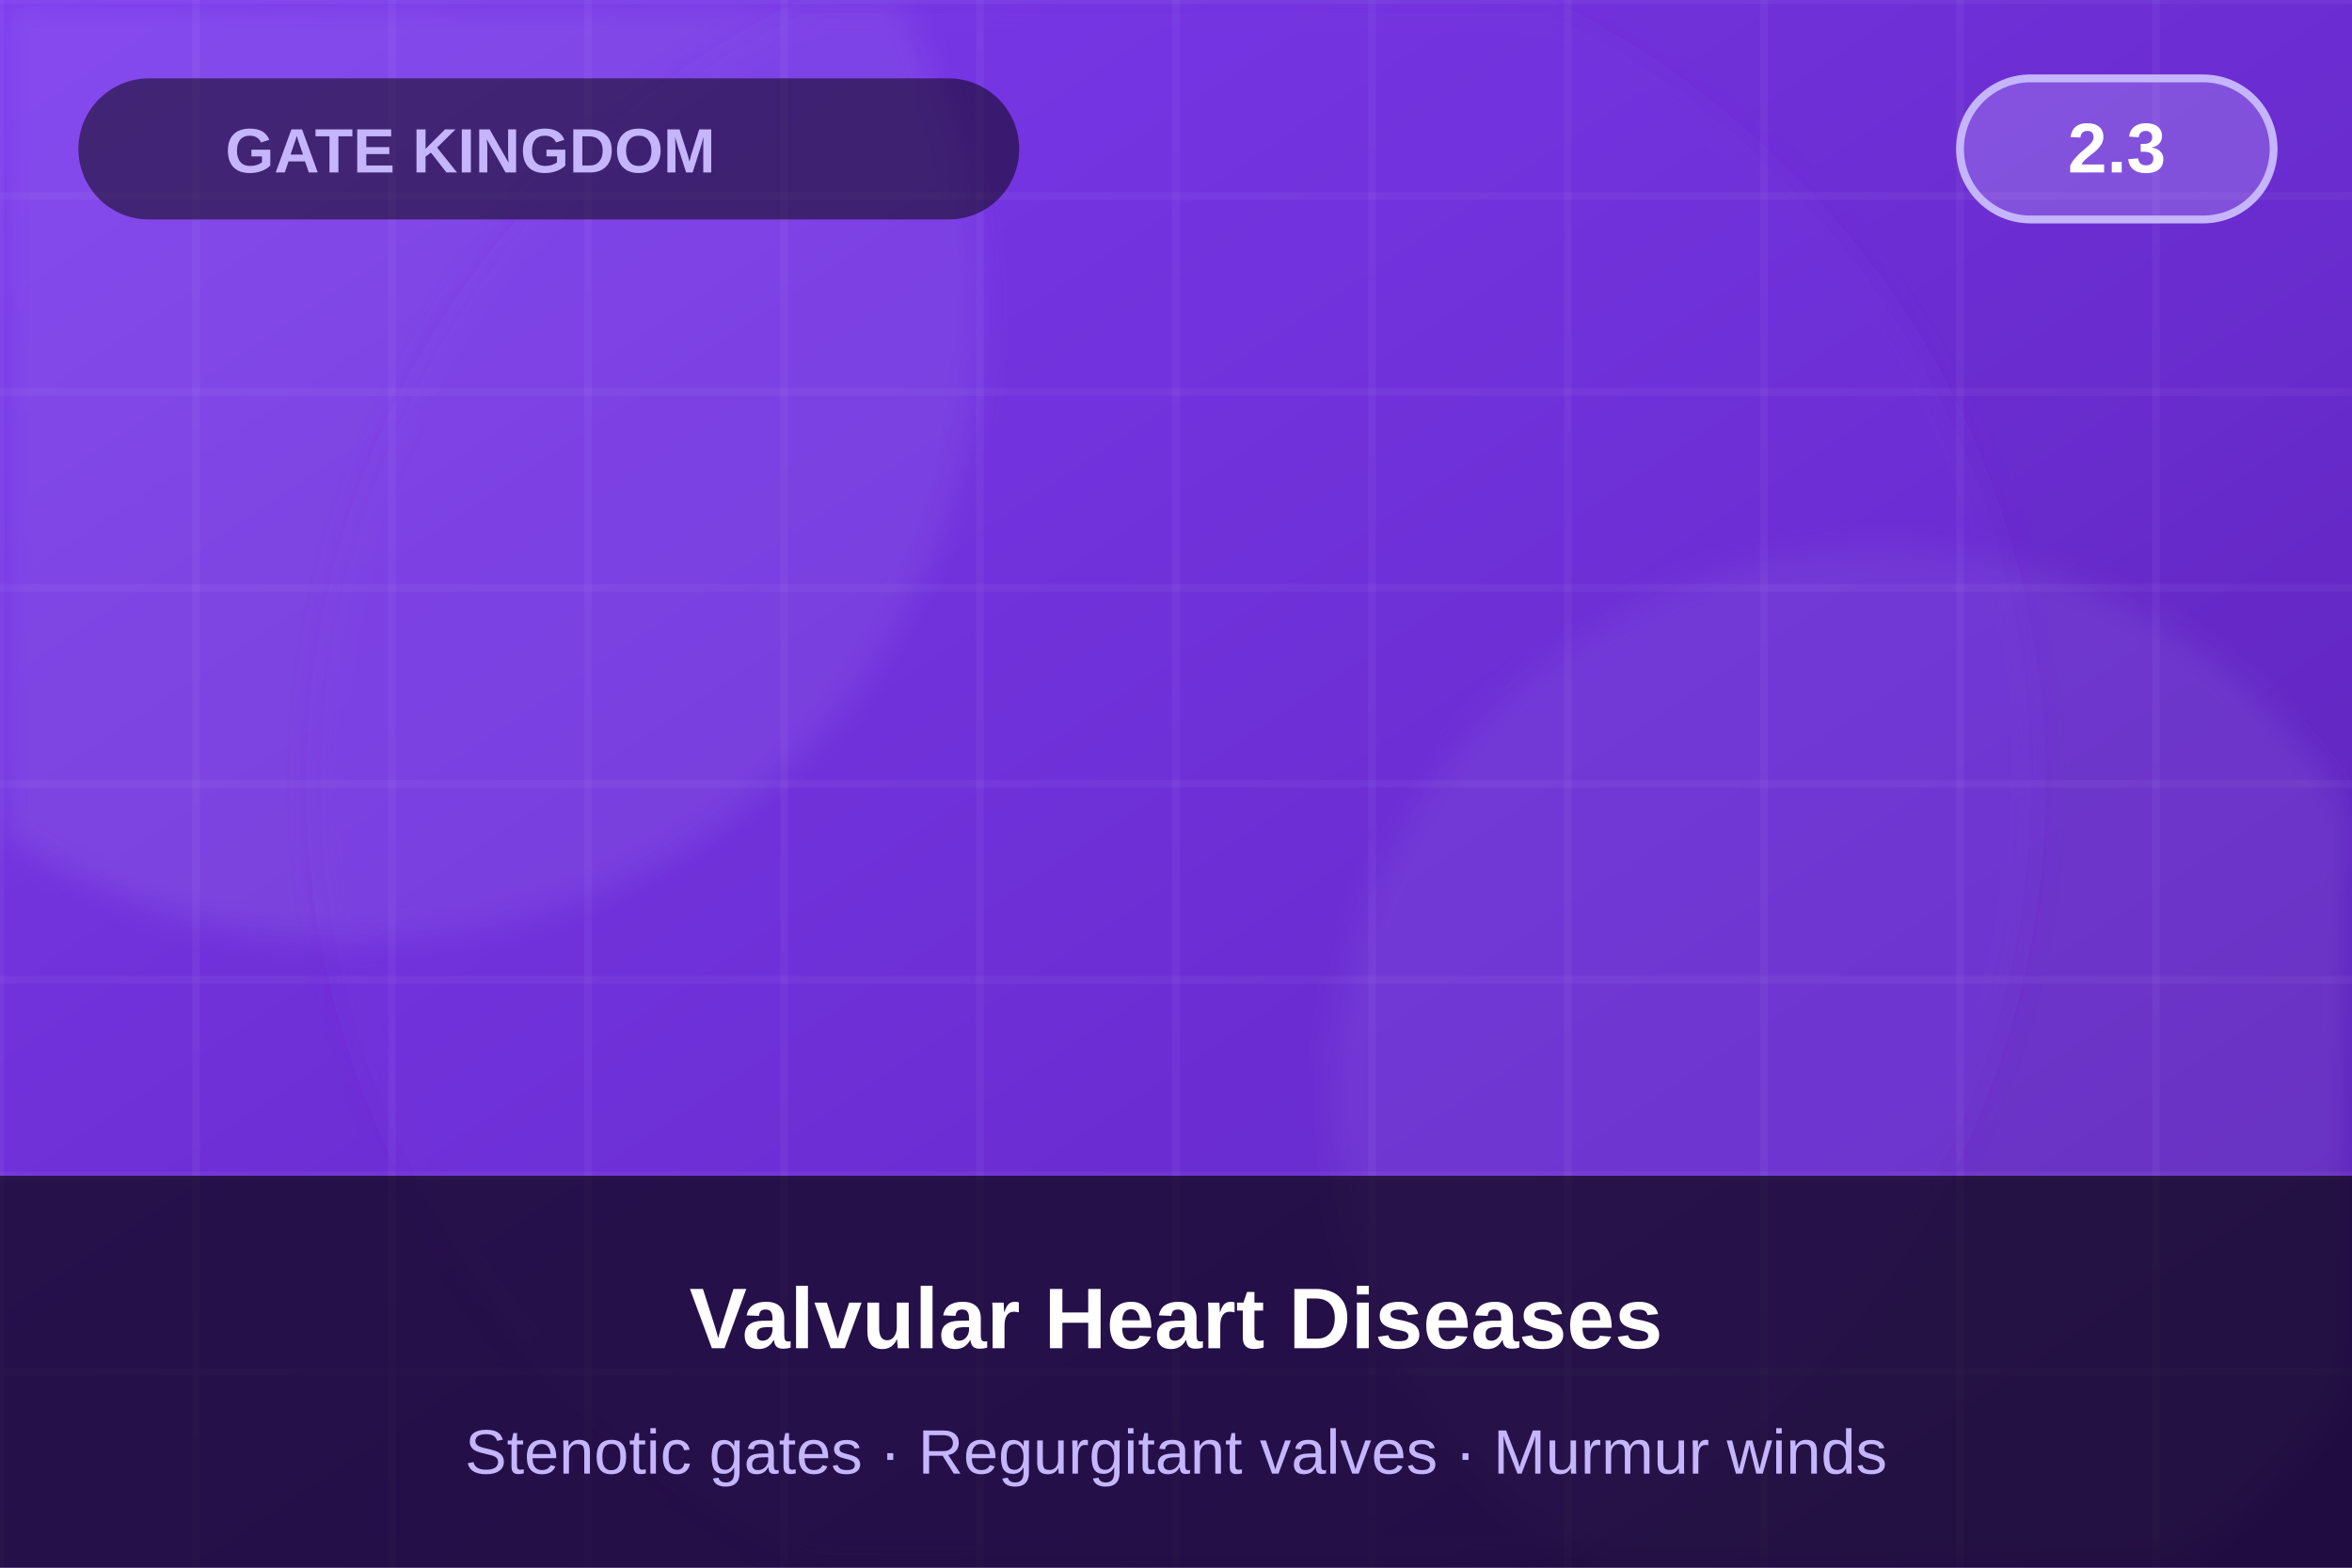
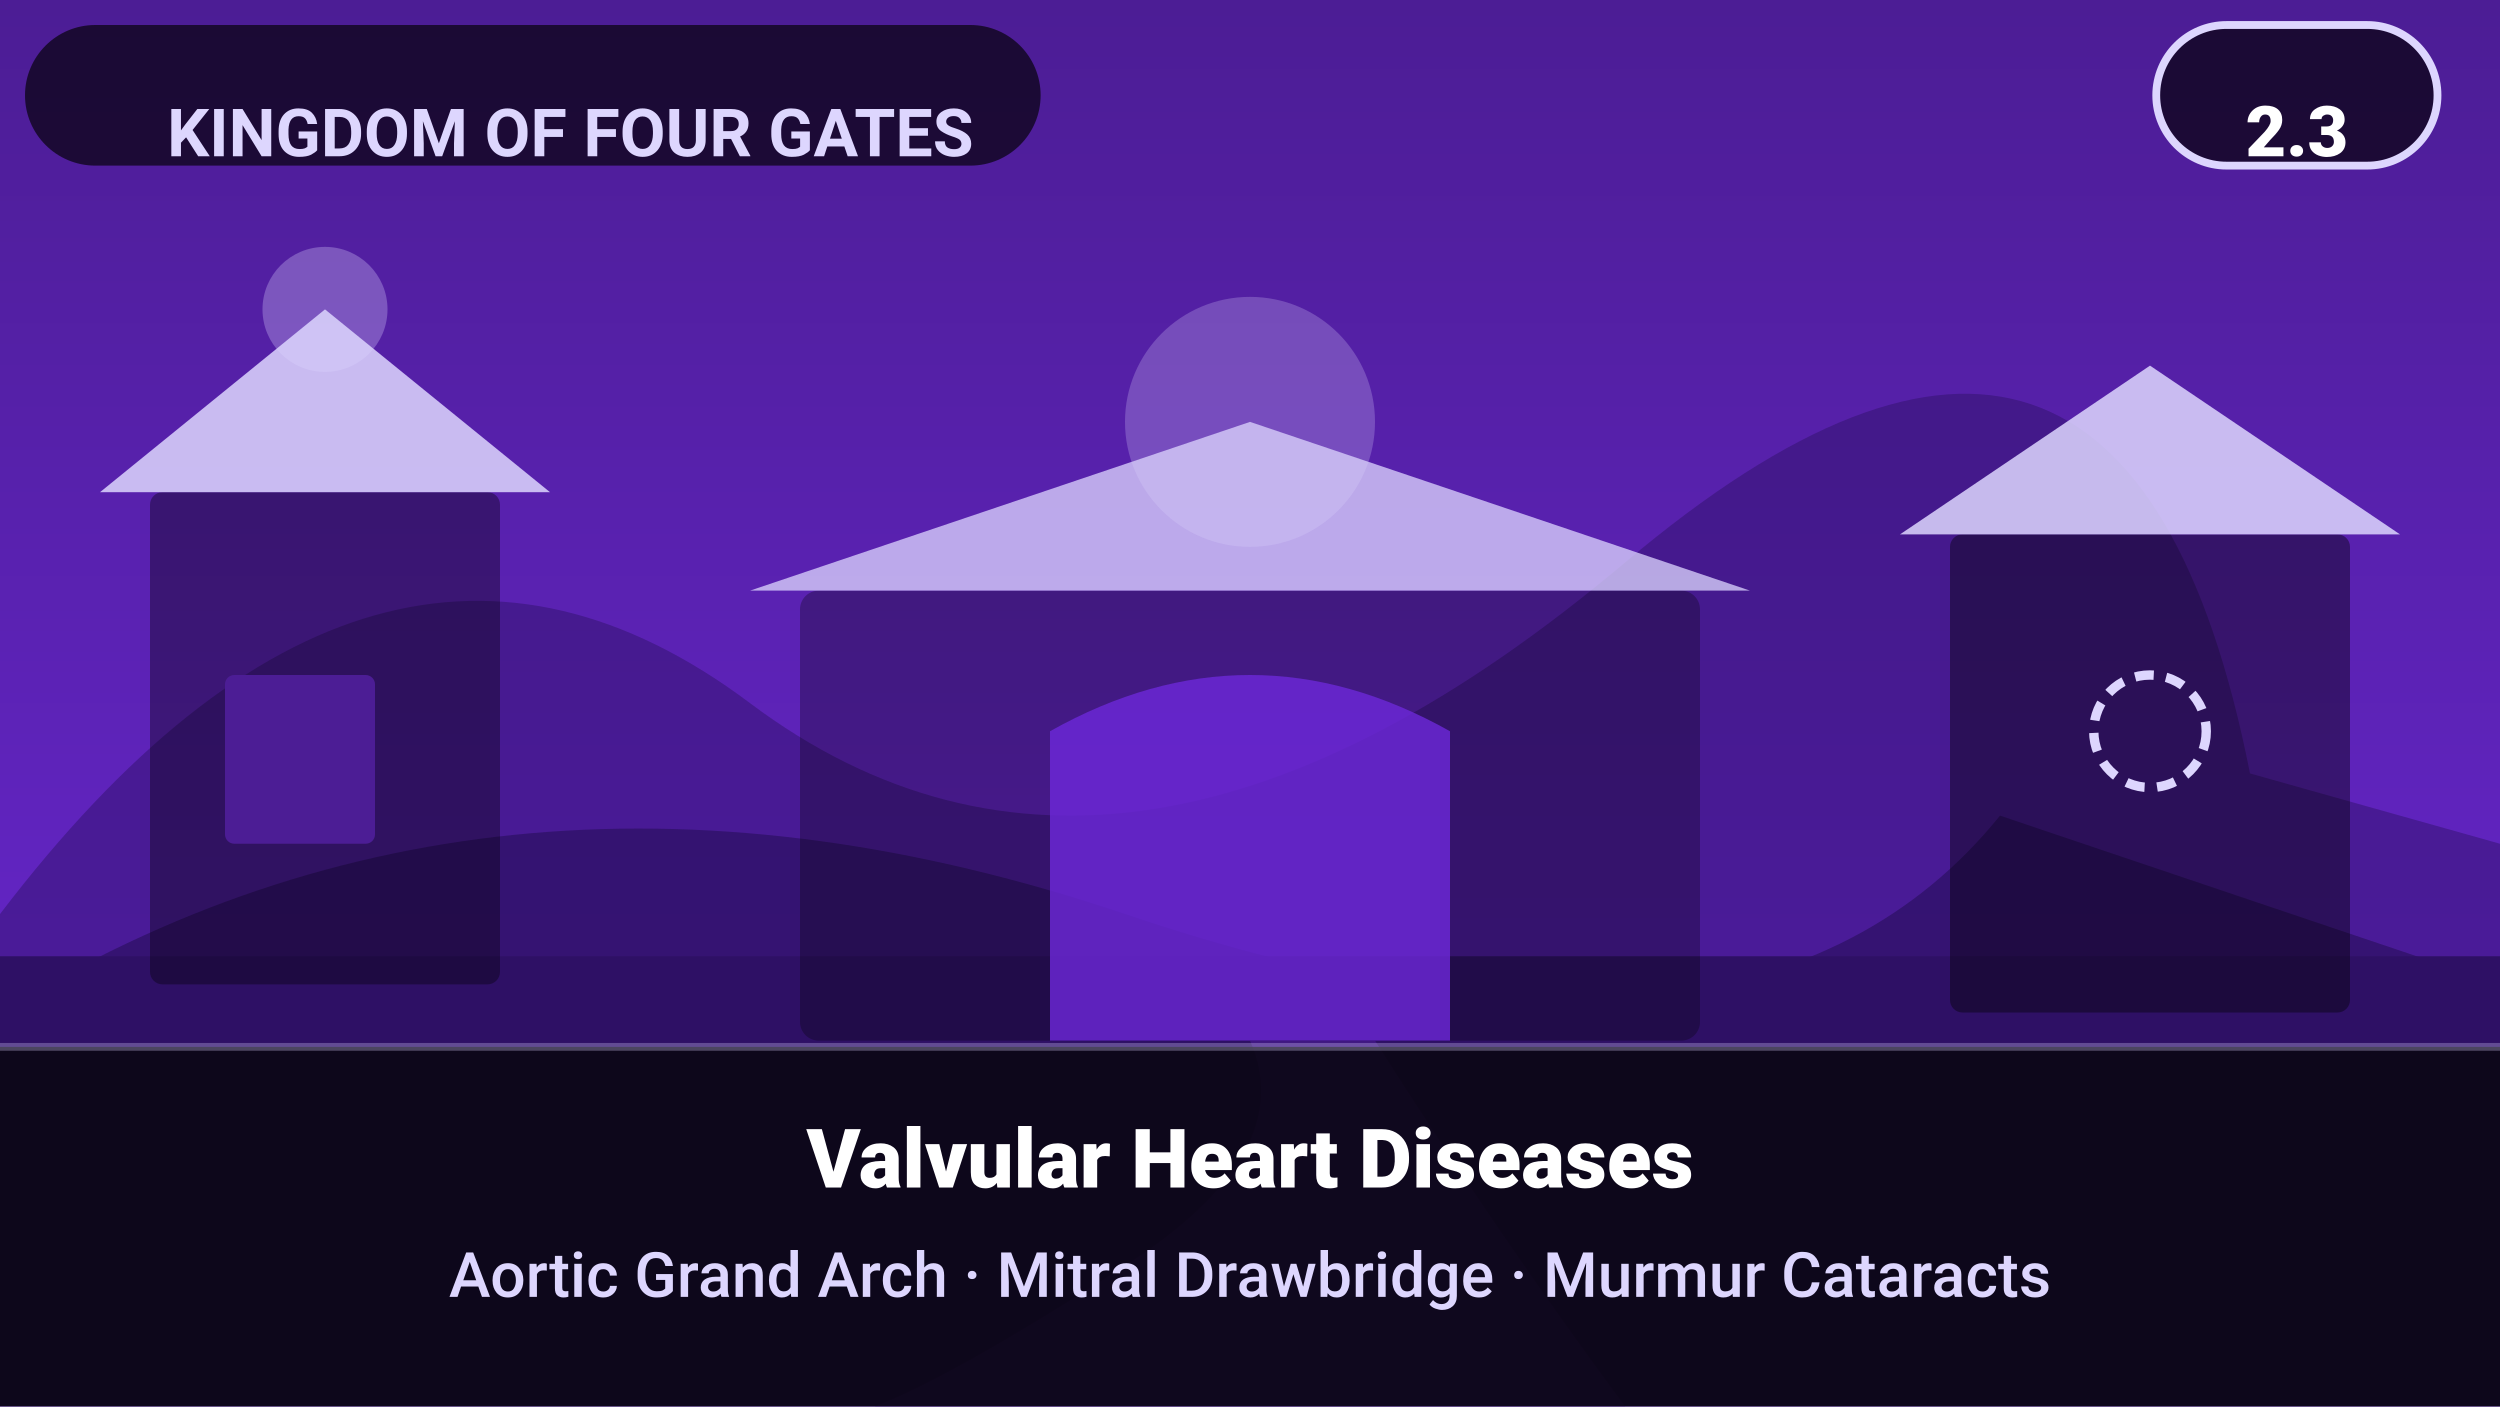
- <svg xmlns="http://www.w3.org/2000/svg" width="300" height="200" viewBox="0 0 300 200">
+ <svg xmlns="http://www.w3.org/2000/svg" width="320" height="180" viewBox="0 0 320 180">
  <defs>
-     <linearGradient id="bg" x1="0%" y1="0%" x2="100%" y2="100%">
-       <stop offset="0%" style="stop-color:#7c3aed" />
-       <stop offset="100%" style="stop-color:#5b21b6" />
+     <linearGradient id="skyGrad_sketch_cv_3_t" x1="0%" y1="0%" x2="0%" y2="100%">
+       <stop offset="0%" stop-color="#4c1d95" />
+       <stop offset="100%" stop-color="#6d28d9" />
    </linearGradient>
-     <filter id="blur">
-       <feGaussianBlur stdDeviation="2" />
-     </filter>
  </defs>
-   <rect width="300" height="200" fill="url(#bg)" />
-   <circle cx="45" cy="40" r="80" fill="#c4b5fd22" filter="url(#blur)" />
-   <circle cx="240" cy="140" r="70" fill="#c4b5fd18" filter="url(#blur)" />
-   <circle cx="150" cy="100" r="110" fill="#7c3aed33" filter="url(#blur)" />
-   <line x1="0" y1="0" x2="300" y2="0" stroke="white" stroke-opacity="0.04" stroke-width="1" />
-   <line x1="0" y1="25" x2="300" y2="25" stroke="white" stroke-opacity="0.04" stroke-width="1" />
-   <line x1="0" y1="50" x2="300" y2="50" stroke="white" stroke-opacity="0.04" stroke-width="1" />
-   <line x1="0" y1="75" x2="300" y2="75" stroke="white" stroke-opacity="0.04" stroke-width="1" />
-   <line x1="0" y1="100" x2="300" y2="100" stroke="white" stroke-opacity="0.04" stroke-width="1" />
-   <line x1="0" y1="125" x2="300" y2="125" stroke="white" stroke-opacity="0.04" stroke-width="1" />
-   <line x1="0" y1="150" x2="300" y2="150" stroke="white" stroke-opacity="0.04" stroke-width="1" />
-   <line x1="0" y1="175" x2="300" y2="175" stroke="white" stroke-opacity="0.04" stroke-width="1" />
-   <line x1="0" y1="0" x2="0" y2="200" stroke="white" stroke-opacity="0.04" stroke-width="1" />
-   <line x1="25" y1="0" x2="25" y2="200" stroke="white" stroke-opacity="0.04" stroke-width="1" />
-   <line x1="50" y1="0" x2="50" y2="200" stroke="white" stroke-opacity="0.04" stroke-width="1" />
-   <line x1="75" y1="0" x2="75" y2="200" stroke="white" stroke-opacity="0.04" stroke-width="1" />
-   <line x1="100" y1="0" x2="100" y2="200" stroke="white" stroke-opacity="0.04" stroke-width="1" />
-   <line x1="125" y1="0" x2="125" y2="200" stroke="white" stroke-opacity="0.04" stroke-width="1" />
-   <line x1="150" y1="0" x2="150" y2="200" stroke="white" stroke-opacity="0.04" stroke-width="1" />
-   <line x1="175" y1="0" x2="175" y2="200" stroke="white" stroke-opacity="0.04" stroke-width="1" />
-   <line x1="200" y1="0" x2="200" y2="200" stroke="white" stroke-opacity="0.04" stroke-width="1" />
-   <line x1="225" y1="0" x2="225" y2="200" stroke="white" stroke-opacity="0.04" stroke-width="1" />
-   <line x1="250" y1="0" x2="250" y2="200" stroke="white" stroke-opacity="0.04" stroke-width="1" />
-   <line x1="275" y1="0" x2="275" y2="200" stroke="white" stroke-opacity="0.04" stroke-width="1" />
-   <rect x="10" y="10" width="120" height="18" rx="9" fill="black" fill-opacity="0.5" />
-   <text x="60" y="22" text-anchor="middle" fill="#c4b5fd" font-size="8" font-weight="bold" font-family="Arial">GATE KINGDOM</text>
-   <rect x="250" y="10" width="40" height="18" rx="9" fill="#c4b5fd44" stroke="#c4b5fd" stroke-width="1" />
-   <text x="270" y="22" text-anchor="middle" fill="white" font-size="9" font-weight="bold" font-family="Arial">2.3</text>
-   <rect x="0" y="150" width="300" height="50" fill="black" fill-opacity="0.65" />
-   <text x="150" y="172" text-anchor="middle" fill="white" font-size="11" font-weight="bold" font-family="Arial">Valvular Heart Diseases</text>
-   <text x="150" y="188" text-anchor="middle" fill="#c4b5fd" font-size="8" font-family="Arial">Stenotic gates · Regurgitant valves · Murmur winds</text>
+   <rect width="320" height="180" fill="url(#skyGrad_sketch_cv_3_t)" />
+   <path d="M0,117 Q48,54 96,90 T208,72 T288,99 L320,108 L320,180 L0,180 Z" fill="rgba(46,16,101,0.45)" />
+   <path d="M0,129.6 Q64,90 144,117 T256,104.4 L320,126 L320,180 L0,180 Z" fill="rgba(46,16,101,0.75)" />
+   <rect y="122.4" width="320" height="57.6" fill="#2e1065" />
+   <rect x="19.2" y="63" width="44.8" height="63" fill="rgba(0,0,0,0.35)" rx="1.6" />
+   <polygon points="12.8,63 41.6,39.6 70.4,63" fill="#ddd6fe" fill-opacity="0.85" />
+   <rect x="28.8" y="86.4" width="19.2" height="21.6" rx="1.2" fill="#4c1d95" />
+   <rect x="102.4" y="75.6" width="115.2" height="57.6" fill="rgba(0,0,0,0.28)" rx="2.4" />
+   <path d="M134.4,133.2 L134.4,93.6 Q160,79.2 185.6,93.6 L185.6,133.2 Z" fill="#6d28d9" fill-opacity="0.8" />
+   <polygon points="96,75.6 160,54 224,75.6" fill="#ddd6fe" fill-opacity="0.75" />
+   <rect x="249.6" y="68.4" width="51.2" height="61.2" fill="rgba(0,0,0,0.4)" rx="1.6" />
+   <polygon points="243.2,68.4 275.2,46.8 307.2,68.4" fill="#ddd6fe" fill-opacity="0.85" />
+   <circle cx="275.2" cy="93.6" r="7.2" fill="none" stroke="#ddd6fe" stroke-width="1.2" stroke-dasharray="2.4,1.6" />
+   <path d="M160,133.2 Q166.4,147.6 144,162 T112,180 L208,180 Q192,158.4 176,133.2 Z" fill="#4c1d95" fill-opacity="0.6" />
+   <circle cx="160" cy="54" r="16" fill="#ddd6fe" fill-opacity="0.25" />
+   <circle cx="41.6" cy="39.6" r="8" fill="#ddd6fe" fill-opacity="0.3" />
+   <rect x="3.2" y="3.2" width="130" height="18" rx="9" fill="rgba(0,0,0,0.65)" />
+   <text x="73" y="20" text-anchor="middle" fill="#ddd6fe" font-size="8.5" font-weight="bold" font-family="-apple-system, BlinkMacSystemFont, Segoe UI, Roboto, sans-serif">
+     KINGDOM OF FOUR GATES
+   </text>
+   <rect x="276" y="3.2" width="36" height="18" rx="9" fill="rgba(0,0,0,0.65)" stroke="#ddd6fe" stroke-width="1" />
+   <text x="294" y="20" text-anchor="middle" fill="#ffffff" font-size="9" font-weight="900" font-family="-apple-system, BlinkMacSystemFont, Segoe UI, Roboto, sans-serif">
+     2.3
+   </text>
+   <rect x="0" y="134" width="320" height="46" fill="rgba(10, 6, 18, 0.88)" />
+   <line x1="0" y1="134" x2="320" y2="134" stroke="#ddd6fe" stroke-opacity="0.3" stroke-width="1" />
+   <text x="160" y="152" text-anchor="middle" fill="#ffffff" font-size="10.5" font-weight="800" font-family="-apple-system, BlinkMacSystemFont, Segoe UI, Roboto, sans-serif">
+     Valvular Heart Diseases
+   </text>
+   <text x="160" y="166" text-anchor="middle" fill="#ddd6fe" font-size="8" font-weight="500" font-family="-apple-system, BlinkMacSystemFont, Segoe UI, Roboto, sans-serif">
+     Aortic Grand Arch · Mitral Drawbridge · Murmur Cataracts
+   </text>
</svg>
